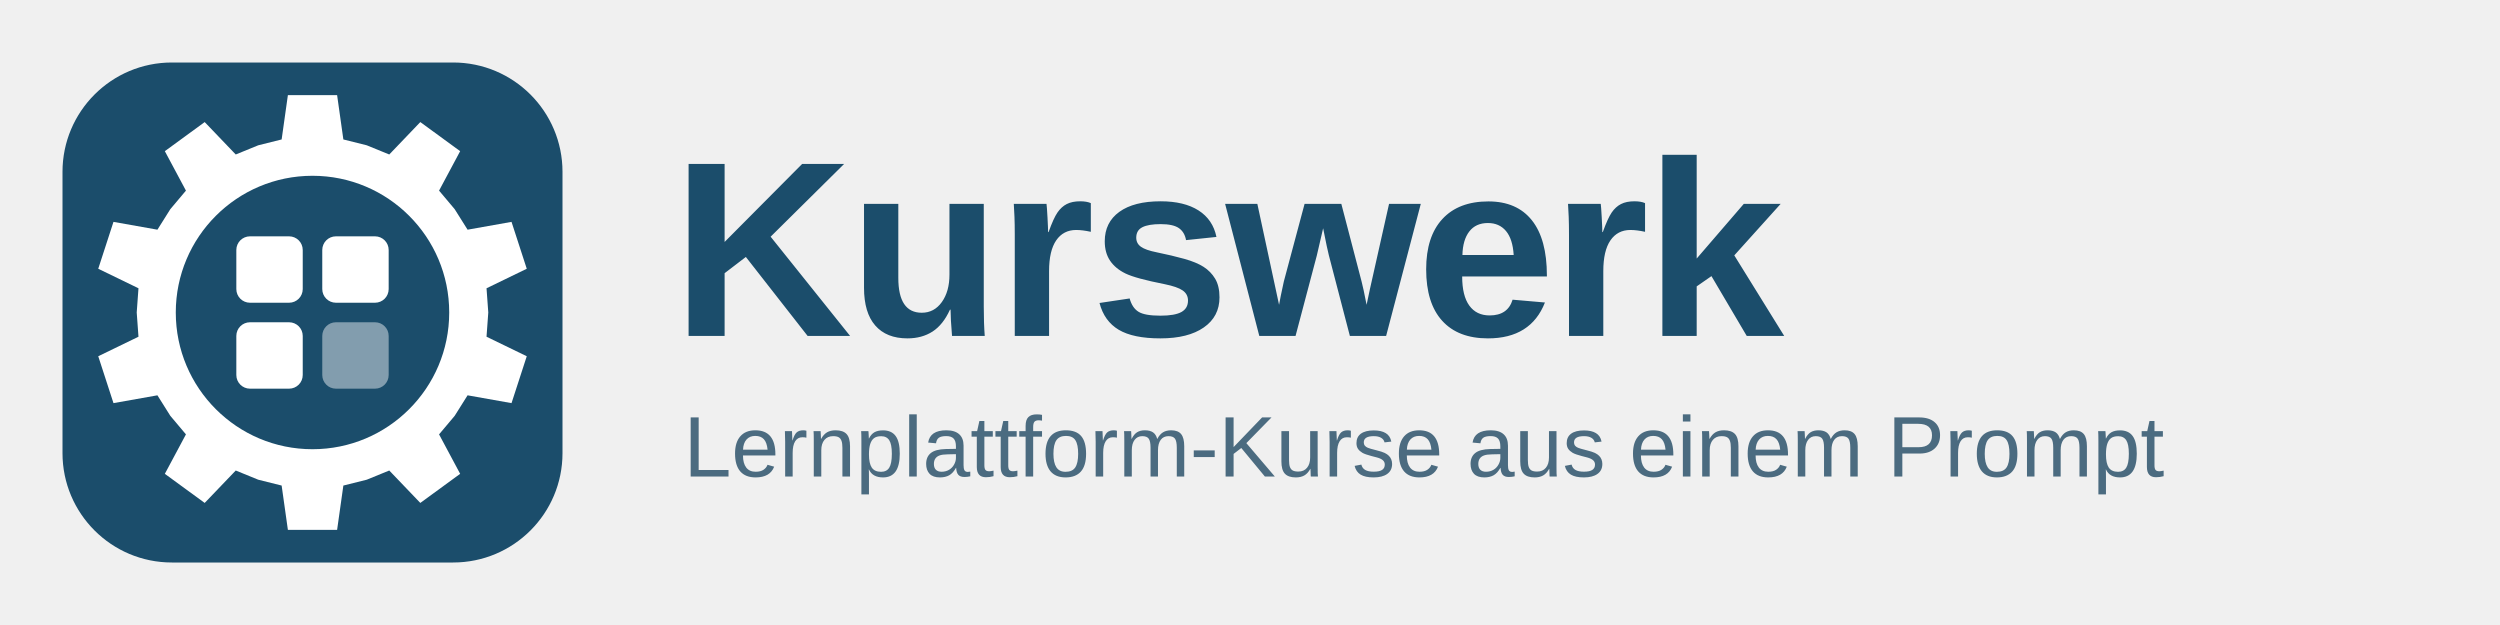
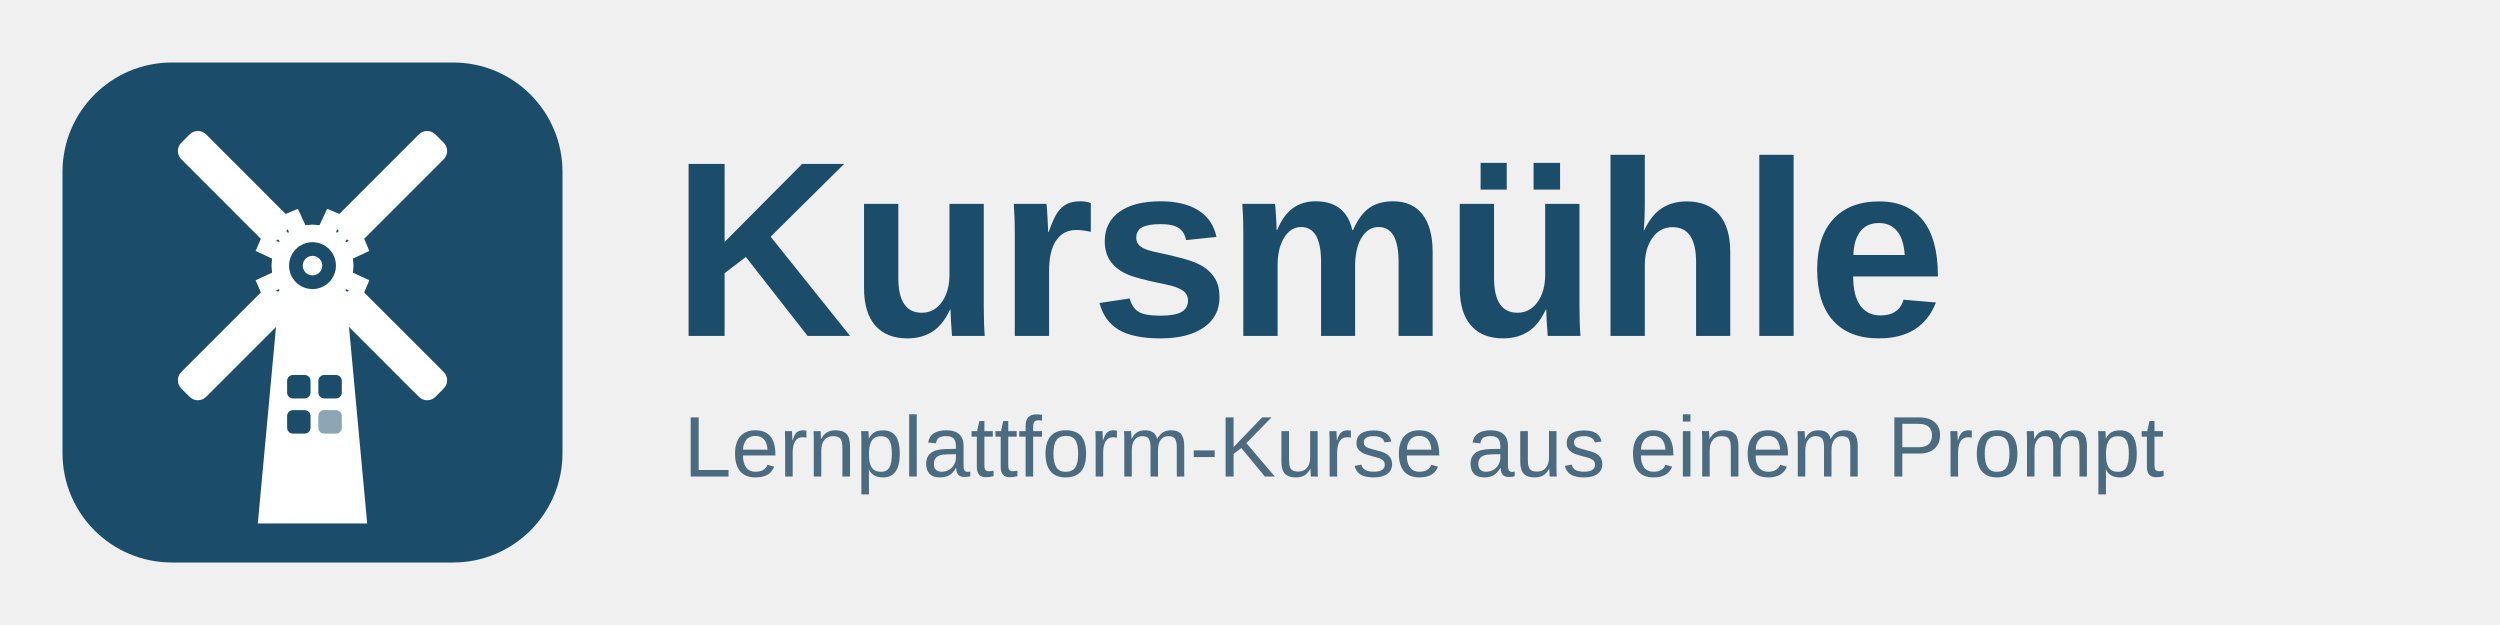
<svg xmlns="http://www.w3.org/2000/svg" width="640" height="160" viewBox="0 0 640 160">
  <g transform="translate(16,16) scale(0.5)">
    <rect width="256" height="256" rx="56" fill="#1b4d6b" />
-     <path d="M218.0,128.0 L217.1,140.4 L237.7,150.4 L229.9,174.4 L207.4,170.4 L200.8,180.9 L192.8,190.4 L203.6,210.6 L183.2,225.5 L167.3,208.9 L155.8,213.6 L143.8,216.6 L140.6,239.3 L115.4,239.3 L112.2,216.6 L100.2,213.6 L88.7,208.9 L72.8,225.5 L52.4,210.6 L63.2,190.4 L55.2,180.9 L48.6,170.4 L26.1,174.4 L18.3,150.4 L38.9,140.4 L38.0,128.0 L38.9,115.6 L18.3,105.6 L26.1,81.6 L48.6,85.6 L55.2,75.1 L63.2,65.6 L52.4,45.4 L72.8,30.5 L88.7,47.1 L100.2,42.4 L112.2,39.4 L115.4,16.7 L140.6,16.7 L143.8,39.4 L155.8,42.4 L167.3,47.1 L183.2,30.5 L203.6,45.4 L192.8,65.6 L200.8,75.1 L207.4,85.6 L229.9,81.6 L237.7,105.6 L217.1,115.6 Z" fill="#ffffff" fill-rule="evenodd" />
-     <circle cx="128" cy="128" r="70" fill="#1b4d6b" />
-     <rect x="89" y="89" width="34" height="34" rx="7" fill="#ffffff" />
-     <rect x="133" y="89" width="34" height="34" rx="7" fill="#ffffff" />
-     <rect x="89" y="133" width="34" height="34" rx="7" fill="#ffffff" />
-     <rect x="133" y="133" width="34" height="34" rx="7" fill="#ffffff" fill-opacity="0.45" />
+     <path d="M100,236 L156,236 L146,128 L110,128 Z" fill="#ffffff" />
+     <path d="M104,130 Q128,104 152,130 Z" fill="#ffffff" />
+     <g transform="rotate(45 128 104)">
+       <rect x="119" y="12" width="18" height="70" rx="6" fill="#ffffff" />
+       <rect x="125" y="74" width="6" height="14" fill="#ffffff" />
+     </g>
+     <g transform="rotate(135 128 104)">
+       <rect x="119" y="12" width="18" height="70" rx="6" fill="#ffffff" />
+       <rect x="125" y="74" width="6" height="14" fill="#ffffff" />
+     </g>
+     <g transform="rotate(225 128 104)">
+       <rect x="119" y="12" width="18" height="70" rx="6" fill="#ffffff" />
+       <rect x="125" y="74" width="6" height="14" fill="#ffffff" />
+     </g>
+     <g transform="rotate(315 128 104)">
+       <rect x="119" y="12" width="18" height="70" rx="6" fill="#ffffff" />
+       <rect x="125" y="74" width="6" height="14" fill="#ffffff" />
+     </g>
+     <path d="M149.0,104.0 L148.7,107.6 L157.1,111.5 L153.8,119.3 L145.2,116.1 L142.8,118.8 L140.1,121.2 L143.3,129.8 L135.5,133.1 L131.6,124.7 L128.0,125.0 L124.4,124.7 L120.5,133.1 L112.7,129.8 L115.9,121.2 L113.2,118.8 L110.8,116.1 L102.2,119.3 L98.9,111.5 L107.3,107.6 L107.0,104.0 L107.3,100.4 L98.9,96.5 L102.2,88.7 L110.8,91.9 L113.2,89.2 L115.9,86.8 L112.7,78.2 L120.5,74.9 L124.4,83.3 L128.0,83.0 L131.6,83.3 L135.5,74.9 L143.3,78.2 L140.1,86.8 L142.8,89.2 L145.2,91.9 L153.8,88.7 L157.1,96.5 L148.7,100.4 Z" fill="#ffffff" fill-rule="evenodd" />
+     <circle cx="128" cy="104" r="12" fill="#1b4d6b" />
+     <circle cx="128" cy="104" r="5" fill="#ffffff" />
+     <rect x="115" y="160" width="12" height="12" rx="3" fill="#1b4d6b" />
+     <rect x="131" y="160" width="12" height="12" rx="3" fill="#1b4d6b" />
+     <rect x="115" y="178" width="12" height="12" rx="3" fill="#1b4d6b" />
+     <rect x="131" y="178" width="12" height="12" rx="3" fill="#1b4d6b" fill-opacity="0.5" />
  </g>
-   <text x="172" y="86" font-family="Segoe UI, Helvetica Neue, Arial, sans-serif" font-size="64" font-weight="700" fill="#1b4d6b" letter-spacing="-1">Kurswerk</text>
+   <text x="172" y="86" font-family="Segoe UI, Helvetica Neue, Arial, sans-serif" font-size="64" font-weight="700" fill="#1b4d6b" letter-spacing="-1">Kursmühle</text>
  <text x="175" y="122" font-family="Segoe UI, Helvetica Neue, Arial, sans-serif" font-size="22" fill="#4b6b80">Lernplattform-Kurse aus einem Prompt</text>
</svg>
